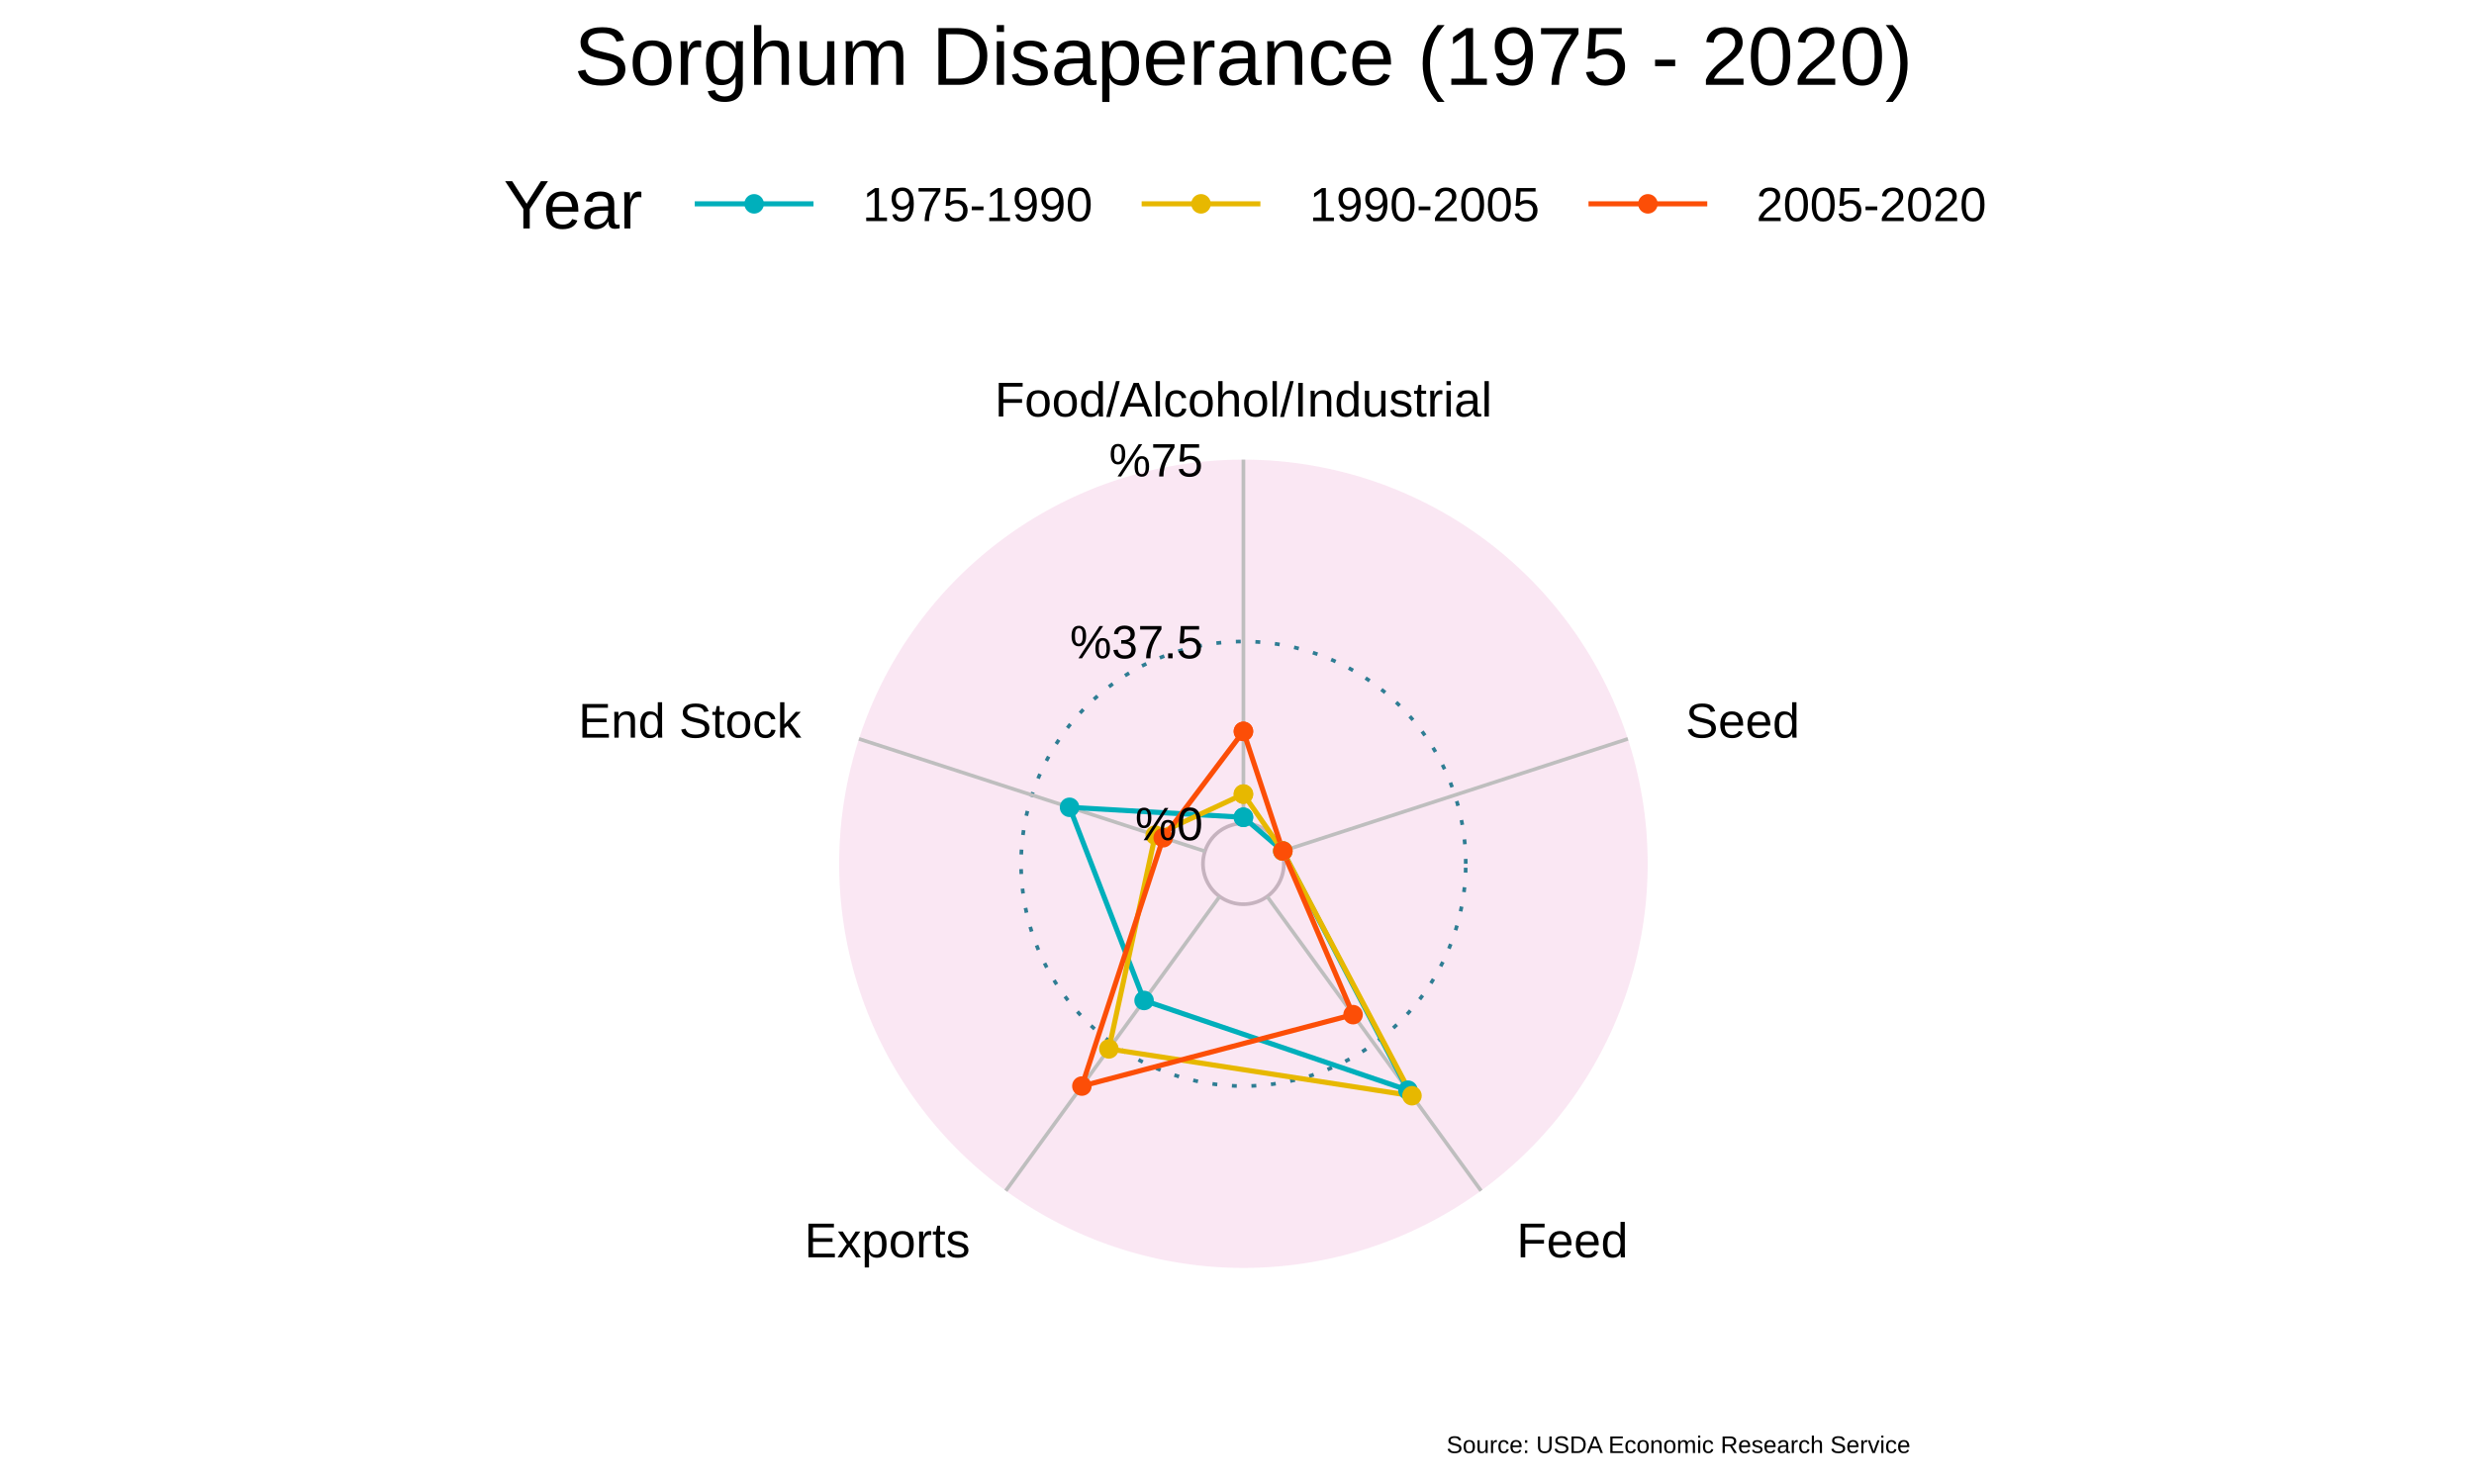
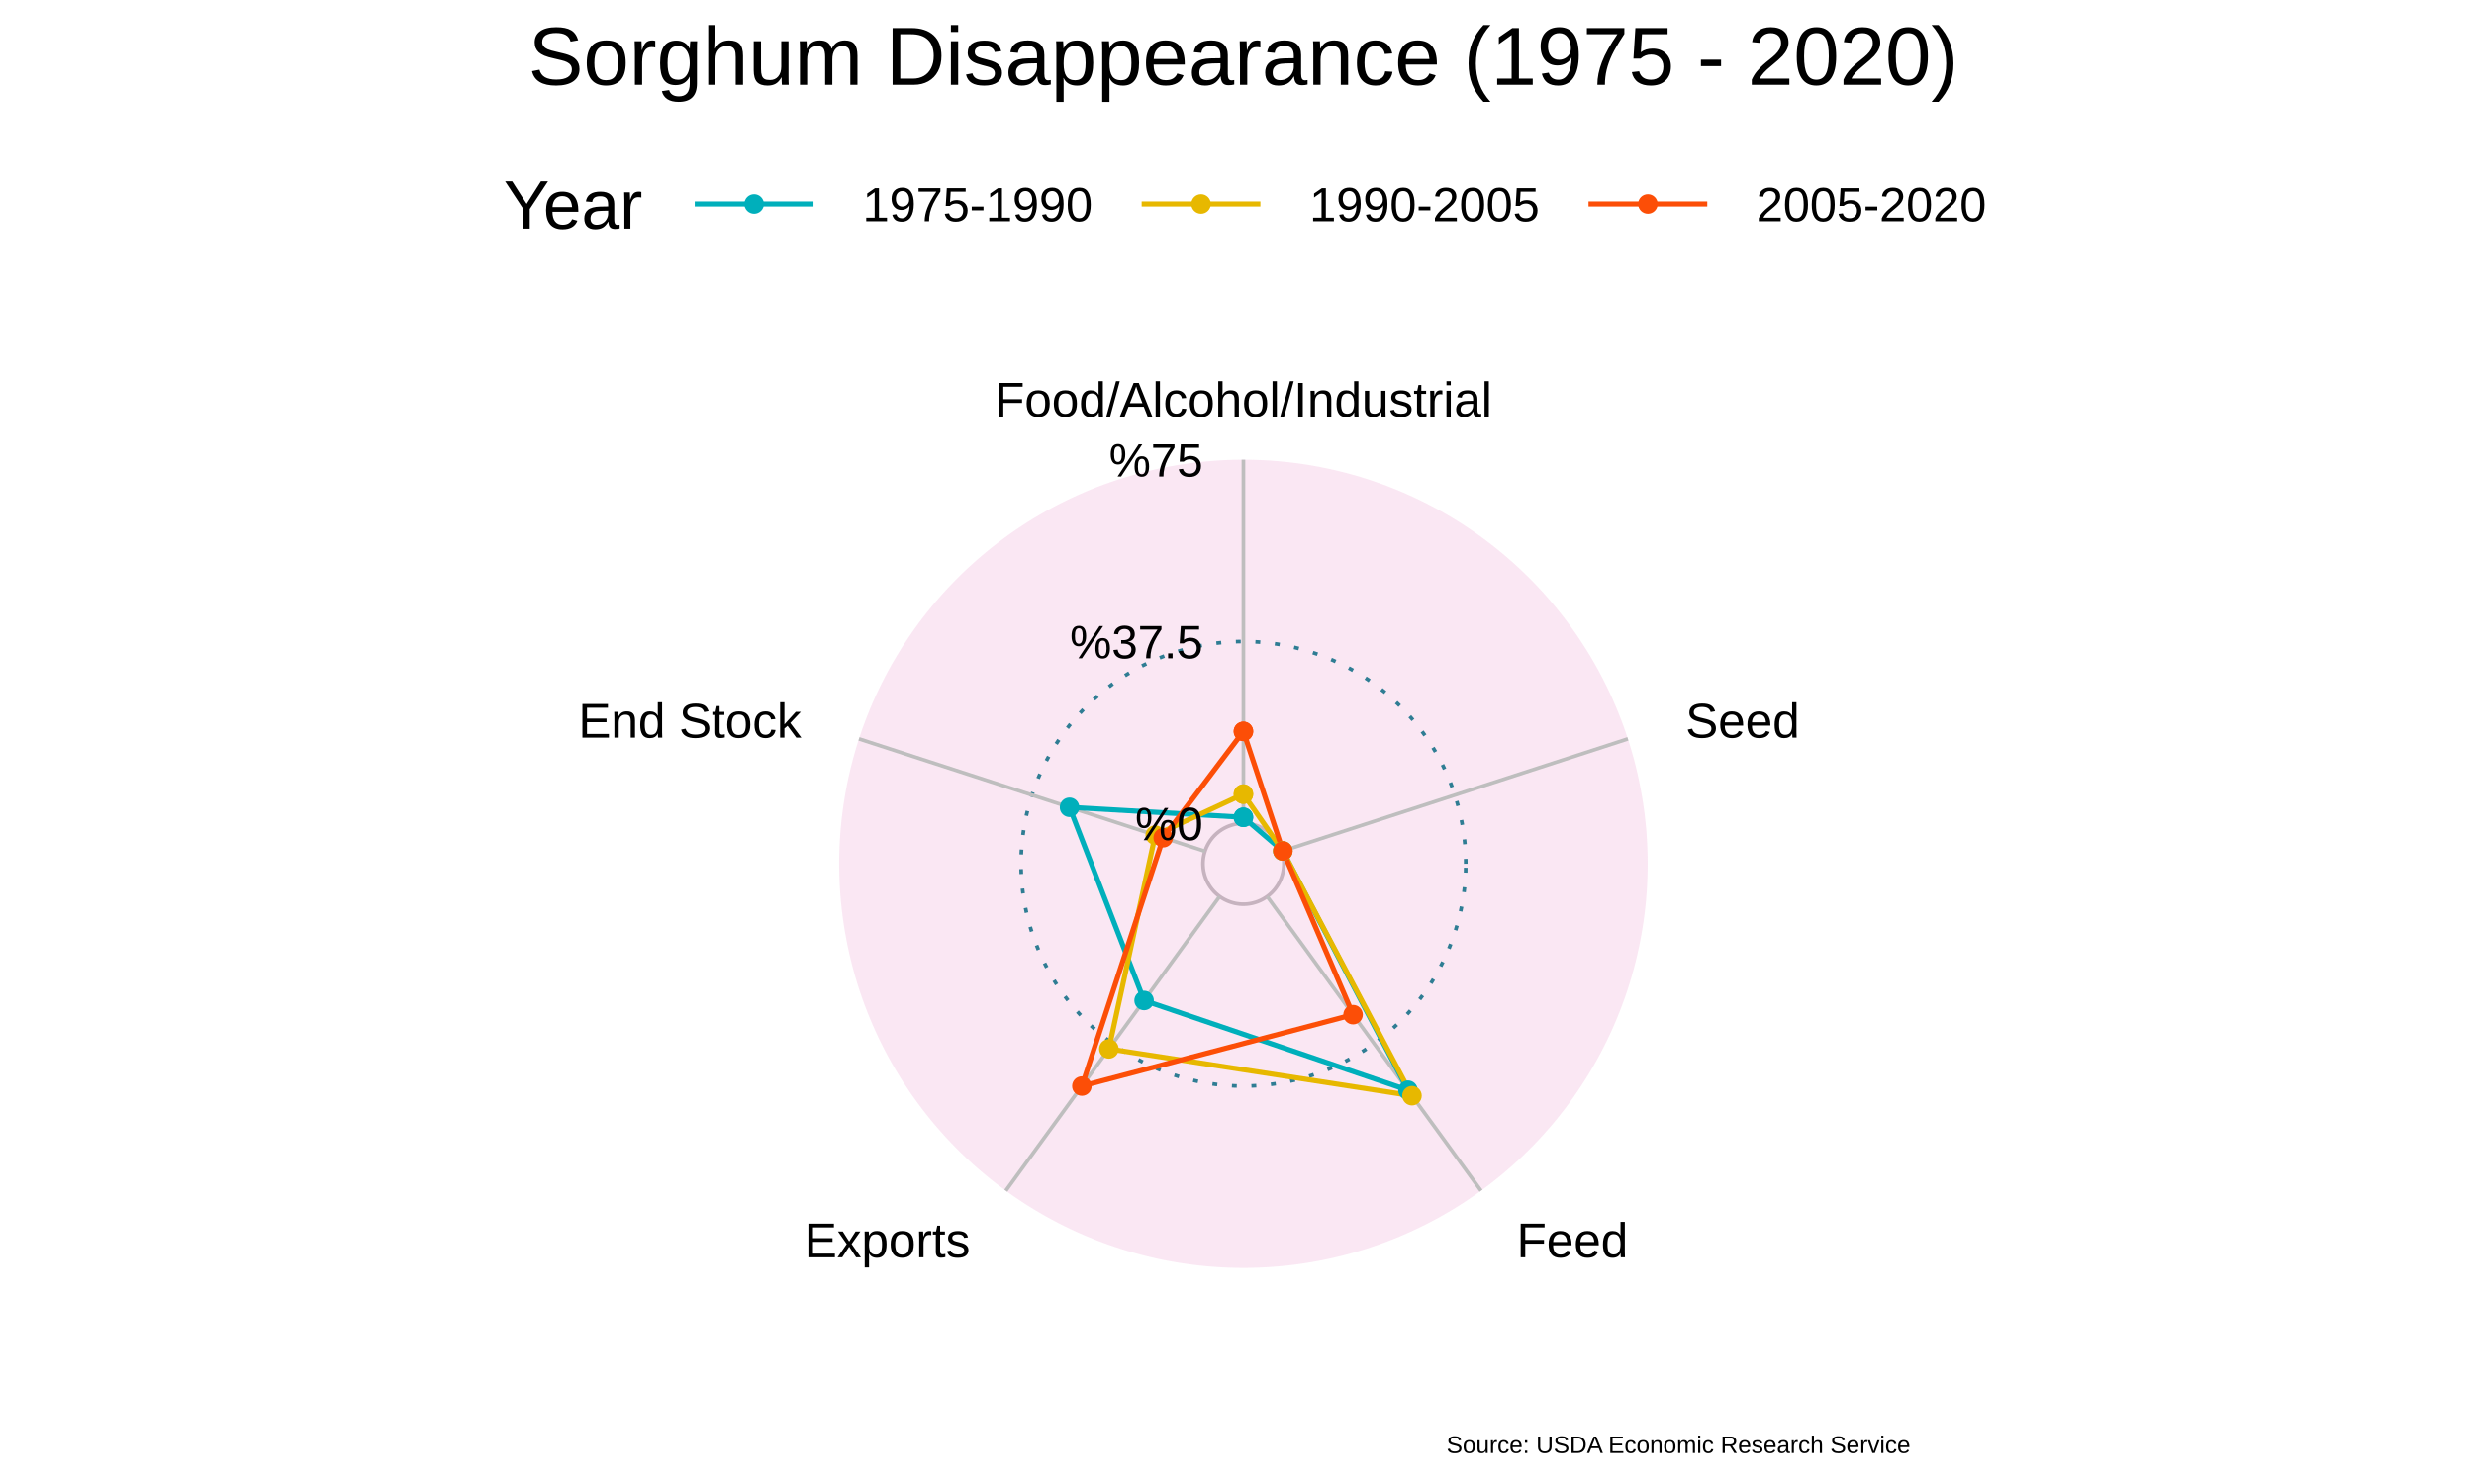
<svg xmlns="http://www.w3.org/2000/svg" class="svglite" width="720.00pt" height="432.00pt" viewBox="0 0 720.00 432.00">
  <defs>
    <style type="text/css">
    .svglite line, .svglite polyline, .svglite polygon, .svglite path, .svglite rect, .svglite circle {
      fill: none;
      stroke: #000000;
      stroke-linecap: round;
      stroke-linejoin: round;
      stroke-miterlimit: 10.00;
    }
  </style>
  </defs>
  <rect width="100%" height="100%" style="stroke: none; fill: #FFFFFF;" />
  <defs>
    <clipPath id="cpMC4wMHw3MjAuMDB8MC4wMHw0MzIuMDA=">
      <rect x="0.00" y="0.00" width="720.00" height="432.00" />
    </clipPath>
  </defs>
  <g clip-path="url(#cpMC4wMHw3MjAuMDB8MC4wMHw0MzIuMDA=)">
</g>
  <defs>
    <clipPath id="cpMTU2LjU0fDU2My40NnwwLjAwfDQzMi4wMA==">
      <rect x="156.54" y="0.00" width="406.92" height="432.00" />
    </clipPath>
  </defs>
  <g clip-path="url(#cpMTU2LjU0fDU2My40NnwwLjAwfDQzMi4wMA==)">
    <rect x="156.54" y="0.00" width="406.92" height="432.00" style="stroke-width: 1.45; stroke: #FFFFFF; fill: #FFFFFF;" />
  </g>
  <g clip-path="url(#cpMC4wMHw3MjAuMDB8MC4wMHw0MzIuMDA=)">
</g>
  <defs>
    <clipPath id="cpMTY3Ljc1fDU1NS45OXw5Ni4xNXw0MDYuNzU=">
      <rect x="167.75" y="96.15" width="388.24" height="310.59" />
    </clipPath>
  </defs>
  <g clip-path="url(#cpMTY3Ljc1fDU1NS45OXw5Ni4xNXw0MDYuNzU=)">
    <rect x="167.75" y="96.15" width="388.24" height="310.59" style="stroke-width: 1.45; stroke: none; fill: #FFFFFF;" />
    <text x="282.34" y="366.01" text-anchor="end" style="font-size: 14.23px; font-family: Arial;" textLength="48.20px" lengthAdjust="spacingAndGlyphs">Exports</text>
    <text x="233.19" y="214.74" text-anchor="end" style="font-size: 14.23px; font-family: Arial;" textLength="64.80px" lengthAdjust="spacingAndGlyphs">End Stock</text>
    <polyline points="373.63,251.45 373.63,251.24 373.63,251.04 373.62,250.83 373.60,250.63 373.59,250.42 373.57,250.22 373.54,250.01 373.52,249.81 373.49,249.60 373.45,249.40 373.42,249.20 373.37,249.00 373.33,248.80 373.28,248.60 373.23,248.40 373.17,248.20 373.12,248.00 373.05,247.80 372.99,247.61 372.92,247.42 372.85,247.22 372.77,247.03 372.69,246.84 372.61,246.65 372.52,246.46 372.44,246.28 372.34,246.10 372.25,245.91 372.15,245.73 372.05,245.55 371.94,245.38 371.84,245.20 371.72,245.03 371.61,244.86 371.49,244.69 371.37,244.52 371.25,244.35 371.13,244.19 371.00,244.03 370.87,243.87 370.73,243.71 370.59,243.56 370.46,243.41 370.31,243.26 370.17,243.11 370.02,242.97 369.87,242.83 369.72,242.69 369.57,242.55 369.41,242.42 369.25,242.29 369.09,242.16 368.92,242.04 368.76,241.91 368.59,241.79 368.42,241.68 368.25,241.57 368.07,241.46 367.90,241.35 367.72,241.24 367.54,241.14 367.36,241.05 367.18,240.95 366.99,240.86 366.81,240.77 366.62,240.69 366.43,240.61 366.24,240.53 366.05,240.45 365.85,240.38 365.66,240.31 365.46,240.25 365.27,240.19 365.07,240.13 364.87,240.07 364.67,240.02 364.47,239.98 364.27,239.93 364.07,239.89 363.87,239.86 363.66,239.82 363.46,239.79 363.25,239.77 363.05,239.74 362.84,239.73 362.64,239.71 362.43,239.70 362.23,239.69 362.02,239.69 361.82,239.69 361.61,239.69 361.40,239.69 361.20,239.70 360.99,239.72 360.79,239.73 360.58,239.76 360.38,239.78 360.18,239.81 359.97,239.84 359.77,239.87 359.57,239.91 359.36,239.95 359.16,240.00 358.96,240.05 358.77,240.10 358.57,240.16 358.37,240.22 358.17,240.28 357.98,240.35 357.79,240.42 357.59,240.49 357.40,240.57 357.21,240.65 357.02,240.73 356.84,240.82 356.65,240.91 356.47,241.00 356.29,241.09 356.10,241.19 355.93,241.30 355.75,241.40 355.57,241.51 355.40,241.62 355.23,241.74 355.06,241.85 354.89,241.97 354.73,242.10 354.57,242.22 354.41,242.35 354.25,242.49 354.09,242.62 353.94,242.76 353.79,242.90 353.64,243.04 353.49,243.19 353.35,243.33 353.21,243.48 353.07,243.64 352.94,243.79 352.80,243.95 352.67,244.11 352.55,244.27 352.42,244.44 352.30,244.60 352.18,244.77 352.07,244.94 351.96,245.11 351.85,245.29 351.74,245.46 351.64,245.64 351.54,245.82 351.44,246.00 351.35,246.19 351.26,246.37 351.17,246.56 351.08,246.75 351.00,246.94 350.93,247.13 350.85,247.32 350.78,247.51 350.71,247.71 350.65,247.90 350.59,248.10 350.53,248.30 350.48,248.50 350.43,248.70 350.38,248.90 350.34,249.10 350.30,249.30 350.27,249.50 350.23,249.71 350.20,249.91 350.18,250.11 350.16,250.32 350.14,250.52 350.13,250.73 350.11,250.94 350.11,251.14 350.10,251.35 350.10,251.55 350.11,251.76 350.11,251.96 350.13,252.17 350.14,252.38 350.16,252.58 350.18,252.79 350.20,252.99 350.23,253.19 350.27,253.40 350.30,253.60 350.34,253.80 350.38,254.00 350.43,254.20 350.48,254.40 350.53,254.60 350.59,254.80 350.65,255.00 350.71,255.19 350.78,255.39 350.85,255.58 350.93,255.77 351.00,255.96 351.08,256.15 351.17,256.34 351.26,256.53 351.35,256.71 351.44,256.90 351.54,257.08 351.64,257.26 351.74,257.44 351.85,257.61 351.96,257.79 352.07,257.96 352.18,258.13 352.30,258.30 352.42,258.46 352.55,258.63 352.67,258.79 352.80,258.95 352.94,259.11 353.07,259.26 353.21,259.42 353.35,259.57 353.49,259.71 353.64,259.86 353.79,260.00 353.94,260.14 354.09,260.28 354.25,260.41 354.41,260.55 354.57,260.68 354.73,260.80 354.89,260.93 355.06,261.05 355.23,261.16 355.40,261.28 355.57,261.39 355.75,261.50 355.93,261.60 356.10,261.71 356.29,261.81 356.47,261.90 356.65,261.99 356.84,262.08 357.02,262.17 357.21,262.25 357.40,262.33 357.59,262.41 357.79,262.48 357.98,262.55 358.17,262.62 358.37,262.68 358.57,262.74 358.77,262.80 358.96,262.85 359.16,262.90 359.36,262.95 359.57,262.99 359.77,263.03 359.97,263.06 360.18,263.09 360.38,263.12 360.58,263.14 360.79,263.17 360.99,263.18 361.20,263.20 361.40,263.21 361.61,263.21 361.82,263.21 362.02,263.21 362.23,263.21 362.43,263.20 362.64,263.19 362.84,263.17 363.05,263.16 363.25,263.13 363.46,263.11 363.66,263.08 363.87,263.04 364.07,263.01 364.27,262.97 364.47,262.92 364.67,262.88 364.87,262.82 365.07,262.77 365.27,262.71 365.46,262.65 365.66,262.59 365.85,262.52 366.05,262.45 366.24,262.37 366.43,262.29 366.62,262.21 366.81,262.13 366.99,262.04 367.18,261.95 367.36,261.85 367.54,261.76 367.72,261.66 367.90,261.55 368.07,261.44 368.25,261.33 368.42,261.22 368.59,261.11 368.76,260.99 368.92,260.86 369.09,260.74 369.25,260.61 369.41,260.48 369.57,260.35 369.72,260.21 369.87,260.07 370.02,259.93 370.17,259.79 370.31,259.64 370.46,259.49 370.59,259.34 370.73,259.19 370.87,259.03 371.00,258.87 371.13,258.71 371.25,258.55 371.37,258.38 371.49,258.21 371.61,258.04 371.72,257.87 371.84,257.70 371.94,257.52 372.05,257.35 372.15,257.17 372.25,256.99 372.34,256.80 372.44,256.62 372.52,256.43 372.61,256.25 372.69,256.06 372.77,255.87 372.85,255.68 372.92,255.48 372.99,255.29 373.05,255.10 373.12,254.90 373.17,254.70 373.23,254.50 373.28,254.30 373.33,254.10 373.37,253.90 373.42,253.70 373.45,253.50 373.49,253.30 373.52,253.09 373.54,252.89 373.57,252.68 373.59,252.48 373.60,252.27 373.62,252.07 373.63,251.86 373.63,251.66 373.63,251.45 " style="stroke-width: 1.07; stroke: #BEBEBE; stroke-linecap: butt;" />
    <polyline points="426.57,251.45 426.56,250.32 426.54,249.19 426.49,248.05 426.42,246.92 426.33,245.79 426.22,244.67 426.09,243.54 425.94,242.42 425.77,241.30 425.59,240.18 425.38,239.07 425.15,237.96 424.91,236.85 424.64,235.75 424.36,234.66 424.05,233.57 423.73,232.48 423.39,231.40 423.03,230.33 422.65,229.26 422.25,228.20 421.84,227.15 421.40,226.10 420.95,225.06 420.48,224.03 419.99,223.01 419.48,222.00 418.96,220.99 418.42,220.00 417.86,219.01 417.28,218.04 416.69,217.08 416.08,216.12 415.45,215.18 414.81,214.25 414.15,213.32 413.48,212.42 412.78,211.52 412.08,210.63 411.36,209.76 410.62,208.90 409.87,208.05 409.10,207.22 408.32,206.40 407.52,205.60 406.71,204.80 405.89,204.03 405.05,203.26 404.20,202.51 403.34,201.78 402.46,201.06 401.58,200.36 400.68,199.67 399.76,199.00 398.84,198.35 397.91,197.71 396.96,197.08 396.00,196.48 395.04,195.89 394.06,195.32 393.07,194.76 392.07,194.23 391.07,193.71 390.05,193.20 389.03,192.72 388.00,192.25 386.96,191.80 385.91,191.37 384.85,190.96 383.79,190.57 382.72,190.20 381.65,189.84 380.57,189.50 379.48,189.19 378.39,188.89 377.29,188.61 376.19,188.35 375.08,188.11 373.97,187.88 372.86,187.68 371.74,187.50 370.62,187.34 369.49,187.19 368.37,187.07 367.24,186.97 366.11,186.88 364.98,186.82 363.85,186.77 362.72,186.75 361.58,186.74 360.45,186.76 359.32,186.79 358.19,186.85 357.06,186.92 355.93,187.02 354.80,187.13 353.68,187.26 352.56,187.42 351.44,187.59 350.32,187.78 349.21,187.99 348.10,188.22 347.00,188.48 345.90,188.75 344.80,189.03 343.71,189.34 342.63,189.67 341.55,190.02 340.48,190.38 339.41,190.76 338.35,191.17 337.30,191.59 336.26,192.03 335.22,192.48 334.19,192.96 333.17,193.45 332.16,193.96 331.16,194.49 330.17,195.04 329.19,195.60 328.22,196.18 327.25,196.78 326.30,197.39 325.36,198.02 324.43,198.67 323.51,199.33 322.61,200.01 321.71,200.71 320.83,201.42 319.96,202.15 319.11,202.89 318.26,203.64 317.43,204.41 316.62,205.20 315.81,206.00 315.03,206.81 314.25,207.64 313.49,208.48 312.75,209.33 312.02,210.20 311.30,211.07 310.60,211.97 309.92,212.87 309.25,213.78 308.60,214.71 307.97,215.65 307.35,216.60 306.75,217.56 306.16,218.53 305.60,219.51 305.05,220.50 304.51,221.49 304.00,222.50 303.50,223.52 303.02,224.55 302.56,225.58 302.11,226.62 301.69,227.67 301.28,228.73 300.89,229.79 300.52,230.86 300.17,231.94 299.84,233.02 299.53,234.11 299.23,235.20 298.96,236.30 298.70,237.41 298.47,238.51 298.25,239.63 298.05,240.74 297.88,241.86 297.72,242.98 297.58,244.10 297.46,245.23 297.36,246.36 297.28,247.49 297.22,248.62 297.18,249.75 297.16,250.88 297.16,252.02 297.18,253.15 297.22,254.28 297.28,255.41 297.36,256.54 297.46,257.67 297.58,258.80 297.72,259.92 297.88,261.04 298.05,262.16 298.25,263.27 298.47,264.39 298.70,265.49 298.96,266.60 299.23,267.70 299.53,268.79 299.84,269.88 300.17,270.96 300.52,272.04 300.89,273.11 301.28,274.17 301.69,275.23 302.11,276.28 302.56,277.32 303.02,278.35 303.50,279.38 304.00,280.40 304.51,281.40 305.05,282.40 305.60,283.39 306.16,284.37 306.75,285.34 307.35,286.30 307.97,287.25 308.60,288.19 309.25,289.12 309.92,290.03 310.60,290.93 311.30,291.83 312.02,292.70 312.75,293.57 313.49,294.42 314.25,295.26 315.03,296.09 315.81,296.90 316.62,297.70 317.43,298.49 318.26,299.26 319.11,300.01 319.96,300.75 320.83,301.48 321.71,302.19 322.61,302.89 323.51,303.56 324.43,304.23 325.36,304.88 326.30,305.51 327.25,306.12 328.22,306.72 329.19,307.30 330.17,307.86 331.16,308.41 332.16,308.94 333.17,309.45 334.19,309.94 335.22,310.42 336.26,310.87 337.30,311.31 338.35,311.73 339.41,312.14 340.48,312.52 341.55,312.88 342.63,313.23 343.71,313.56 344.80,313.87 345.90,314.15 347.00,314.42 348.10,314.68 349.21,314.91 350.32,315.12 351.44,315.31 352.56,315.48 353.68,315.64 354.80,315.77 355.93,315.88 357.06,315.98 358.19,316.05 359.32,316.11 360.45,316.14 361.58,316.16 362.72,316.15 363.85,316.13 364.98,316.08 366.11,316.02 367.24,315.93 368.37,315.83 369.49,315.71 370.62,315.56 371.74,315.40 372.86,315.22 373.97,315.01 375.08,314.79 376.19,314.55 377.29,314.29 378.39,314.01 379.48,313.71 380.57,313.40 381.65,313.06 382.72,312.70 383.79,312.33 384.85,311.94 385.91,311.52 386.96,311.09 388.00,310.65 389.03,310.18 390.05,309.70 391.07,309.19 392.07,308.67 393.07,308.14 394.06,307.58 395.04,307.01 396.00,306.42 396.96,305.82 397.91,305.19 398.84,304.55 399.76,303.90 400.68,303.23 401.58,302.54 402.46,301.84 403.34,301.12 404.20,300.39 405.05,299.64 405.89,298.87 406.71,298.10 407.52,297.30 408.32,296.50 409.10,295.68 409.87,294.85 410.62,294.00 411.36,293.14 412.08,292.27 412.78,291.38 413.48,290.48 414.15,289.58 414.81,288.65 415.45,287.72 416.08,286.78 416.69,285.82 417.28,284.86 417.86,283.89 418.42,282.90 418.96,281.91 419.48,280.90 419.99,279.89 420.48,278.87 420.95,277.84 421.40,276.80 421.84,275.75 422.25,274.70 422.65,273.64 423.03,272.57 423.39,271.50 423.73,270.42 424.05,269.33 424.36,268.24 424.64,267.15 424.91,266.05 425.15,264.94 425.38,263.83 425.59,262.72 425.77,261.60 425.94,260.48 426.09,259.36 426.22,258.23 426.33,257.11 426.42,255.98 426.49,254.85 426.54,253.71 426.56,252.58 426.57,251.45 " style="stroke-width: 1.07; stroke: #007A87; stroke-dasharray: 1.42,4.27; stroke-linecap: butt;" />
    <polyline points="479.52,251.45 479.50,249.39 479.44,247.33 479.35,245.28 479.23,243.22 479.07,241.17 478.87,239.12 478.64,237.07 478.37,235.03 478.06,232.99 477.72,230.96 477.34,228.94 476.93,226.92 476.48,224.91 476.00,222.91 475.49,220.92 474.93,218.93 474.35,216.96 473.73,215.00 473.07,213.04 472.38,211.10 471.66,209.18 470.90,207.26 470.11,205.36 469.29,203.47 468.43,201.60 467.54,199.74 466.62,197.90 465.67,196.08 464.69,194.27 463.67,192.48 462.62,190.70 461.54,188.95 460.43,187.22 459.29,185.50 458.13,183.81 456.93,182.13 455.70,180.48 454.44,178.85 453.16,177.24 451.85,175.65 450.50,174.09 449.14,172.55 447.74,171.03 446.32,169.54 444.88,168.08 443.40,166.64 441.91,165.22 440.39,163.84 438.84,162.48 437.27,161.14 435.68,159.84 434.07,158.56 432.43,157.31 430.77,156.09 429.09,154.90 427.39,153.74 425.67,152.60 423.93,151.50 422.17,150.43 420.39,149.39 418.60,148.38 416.79,147.41 414.96,146.46 413.11,145.55 411.25,144.67 409.37,143.82 407.48,143.00 405.58,142.22 403.66,141.47 401.73,140.76 399.79,140.08 397.83,139.43 395.87,138.82 393.89,138.24 391.90,137.70 389.91,137.19 387.90,136.72 385.89,136.28 383.87,135.88 381.85,135.51 379.81,135.18 377.78,134.88 375.73,134.62 373.69,134.40 371.64,134.21 369.58,134.05 367.53,133.94 365.47,133.86 363.41,133.81 361.35,133.80 359.29,133.83 357.24,133.89 355.18,133.99 353.12,134.13 351.07,134.30 349.02,134.50 346.98,134.75 344.94,135.03 342.90,135.34 340.88,135.69 338.85,136.07 336.84,136.49 334.83,136.95 332.83,137.44 330.84,137.97 328.86,138.53 326.89,139.12 324.93,139.75 322.98,140.42 321.04,141.11 319.11,141.84 317.20,142.61 315.30,143.41 313.42,144.24 311.55,145.10 309.70,146.00 307.86,146.93 306.04,147.89 304.24,148.88 302.45,149.91 300.68,150.96 298.93,152.05 297.20,153.17 295.49,154.31 293.80,155.49 292.13,156.70 290.49,157.93 288.86,159.19 287.26,160.49 285.68,161.81 284.12,163.15 282.59,164.53 281.08,165.93 279.59,167.35 278.13,168.81 276.70,170.29 275.29,171.79 273.91,173.32 272.56,174.87 271.23,176.44 269.93,178.04 268.66,179.66 267.42,181.30 266.21,182.97 265.02,184.65 263.87,186.36 262.74,188.08 261.65,189.83 260.59,191.59 259.55,193.37 258.55,195.17 257.58,196.99 256.65,198.82 255.74,200.67 254.87,202.53 254.03,204.41 253.22,206.31 252.45,208.22 251.71,210.14 251.00,212.07 250.33,214.02 249.69,215.98 249.09,217.95 248.52,219.92 247.99,221.91 247.49,223.91 247.02,225.92 246.59,227.93 246.20,229.95 245.84,231.98 245.52,234.01 245.23,236.05 244.98,238.09 244.76,240.14 244.58,242.19 244.44,244.25 244.33,246.30 244.26,248.36 244.22,250.42 244.22,252.48 244.26,254.54 244.33,256.60 244.44,258.65 244.58,260.71 244.76,262.76 244.98,264.81 245.23,266.85 245.52,268.89 245.84,270.92 246.20,272.95 246.59,274.97 247.02,276.98 247.49,278.99 247.99,280.99 248.52,282.98 249.09,284.95 249.69,286.92 250.33,288.88 251.00,290.83 251.71,292.76 252.45,294.68 253.22,296.59 254.03,298.49 254.87,300.37 255.74,302.23 256.65,304.08 257.58,305.91 258.55,307.73 259.55,309.53 260.59,311.31 261.65,313.07 262.74,314.82 263.87,316.54 265.02,318.25 266.21,319.93 267.42,321.60 268.66,323.24 269.93,324.86 271.23,326.46 272.56,328.03 273.91,329.58 275.29,331.11 276.70,332.61 278.13,334.09 279.59,335.55 281.08,336.97 282.59,338.37 284.12,339.75 285.68,341.09 287.26,342.41 288.86,343.71 290.49,344.97 292.13,346.20 293.80,347.41 295.49,348.59 297.20,349.73 298.93,350.85 300.68,351.94 302.45,352.99 304.24,354.02 306.04,355.01 307.86,355.97 309.70,356.90 311.55,357.80 313.42,358.66 315.30,359.49 317.20,360.29 319.11,361.06 321.04,361.79 322.98,362.48 324.93,363.15 326.89,363.78 328.86,364.37 330.84,364.93 332.83,365.46 334.83,365.95 336.84,366.41 338.85,366.83 340.88,367.21 342.90,367.56 344.94,367.87 346.98,368.15 349.02,368.40 351.07,368.60 353.12,368.77 355.18,368.91 357.24,369.01 359.29,369.07 361.35,369.10 363.41,369.09 365.47,369.04 367.53,368.96 369.58,368.85 371.64,368.69 373.69,368.50 375.73,368.28 377.78,368.02 379.81,367.72 381.85,367.39 383.87,367.02 385.89,366.62 387.90,366.18 389.91,365.71 391.90,365.20 393.89,364.66 395.87,364.08 397.83,363.47 399.79,362.82 401.73,362.14 403.66,361.43 405.58,360.68 407.48,359.90 409.37,359.08 411.25,358.23 413.11,357.35 414.96,356.44 416.79,355.49 418.60,354.52 420.39,353.51 422.17,352.47 423.93,351.40 425.67,350.30 427.39,349.16 429.09,348.00 430.77,346.81 432.43,345.59 434.07,344.34 435.68,343.06 437.27,341.76 438.84,340.42 440.39,339.06 441.91,337.68 443.40,336.26 444.88,334.82 446.32,333.36 447.74,331.87 449.14,330.35 450.50,328.81 451.85,327.25 453.16,325.66 454.44,324.05 455.70,322.42 456.93,320.77 458.13,319.09 459.29,317.40 460.43,315.68 461.54,313.95 462.62,312.20 463.67,310.42 464.69,308.63 465.67,306.82 466.62,305.00 467.54,303.16 468.43,301.30 469.29,299.43 470.11,297.54 470.90,295.64 471.66,293.72 472.38,291.80 473.07,289.86 473.73,287.90 474.35,285.94 474.93,283.97 475.49,281.98 476.00,279.99 476.48,277.99 476.93,275.98 477.34,273.96 477.72,271.94 478.06,269.91 478.37,267.87 478.64,265.83 478.87,263.78 479.07,261.73 479.23,259.68 479.35,257.62 479.44,255.57 479.50,253.51 479.52,251.45 " style="stroke-width: 1.07; stroke: #FFFFFF; stroke-linecap: butt;" />
    <text x="361.87" y="121.25" text-anchor="middle" style="font-size: 14.23px; font-family: Arial;" textLength="144.63px" lengthAdjust="spacingAndGlyphs">Food/Alcohol/Industrial</text>
    <text x="490.54" y="214.74" style="font-size: 14.23px; font-family: Arial;" textLength="33.20px" lengthAdjust="spacingAndGlyphs">Seed</text>
    <text x="441.39" y="366.01" style="font-size: 14.23px; font-family: Arial;" textLength="32.40px" lengthAdjust="spacingAndGlyphs">Feed</text>
    <polygon points="479.52,251.45 479.50,249.39 479.44,247.33 479.35,245.28 479.23,243.22 479.07,241.17 478.87,239.12 478.64,237.07 478.37,235.03 478.06,232.99 477.72,230.96 477.34,228.94 476.93,226.92 476.48,224.91 476.00,222.91 475.49,220.92 474.93,218.93 474.35,216.96 473.73,215.00 473.07,213.04 472.38,211.10 471.66,209.18 470.90,207.26 470.11,205.36 469.29,203.47 468.43,201.60 467.54,199.74 466.62,197.90 465.67,196.08 464.69,194.27 463.67,192.48 462.62,190.70 461.54,188.95 460.43,187.22 459.29,185.50 458.13,183.81 456.93,182.13 455.70,180.48 454.44,178.85 453.16,177.24 451.85,175.65 450.50,174.09 449.14,172.55 447.74,171.03 446.32,169.54 444.88,168.08 443.40,166.64 441.91,165.22 440.39,163.84 438.84,162.48 437.27,161.14 435.68,159.84 434.07,158.56 432.43,157.31 430.77,156.09 429.09,154.90 427.39,153.74 425.67,152.60 423.93,151.50 422.17,150.43 420.39,149.39 418.60,148.38 416.79,147.41 414.96,146.46 413.11,145.55 411.25,144.67 409.37,143.82 407.48,143.00 405.58,142.22 403.66,141.47 401.73,140.76 399.79,140.08 397.83,139.43 395.87,138.82 393.89,138.24 391.90,137.70 389.91,137.19 387.90,136.72 385.89,136.28 383.87,135.88 381.85,135.51 379.81,135.18 377.78,134.88 375.73,134.62 373.69,134.40 371.64,134.21 369.58,134.05 367.53,133.94 365.47,133.86 363.41,133.81 361.35,133.80 359.29,133.83 357.24,133.89 355.18,133.99 353.12,134.13 351.07,134.30 349.02,134.50 346.98,134.75 344.94,135.03 342.90,135.34 340.88,135.69 338.85,136.07 336.84,136.49 334.83,136.95 332.83,137.44 330.84,137.97 328.86,138.53 326.89,139.12 324.93,139.75 322.98,140.42 321.04,141.11 319.11,141.84 317.20,142.61 315.30,143.41 313.42,144.24 311.55,145.10 309.70,146.00 307.86,146.93 306.04,147.89 304.24,148.88 302.45,149.91 300.68,150.96 298.93,152.05 297.20,153.17 295.49,154.31 293.80,155.49 292.13,156.70 290.49,157.93 288.86,159.19 287.26,160.49 285.68,161.81 284.12,163.15 282.59,164.53 281.08,165.93 279.59,167.35 278.13,168.81 276.70,170.29 275.29,171.79 273.91,173.32 272.56,174.87 271.23,176.44 269.93,178.04 268.66,179.66 267.42,181.30 266.21,182.97 265.02,184.65 263.87,186.36 262.74,188.08 261.65,189.83 260.59,191.59 259.55,193.37 258.55,195.17 257.58,196.99 256.65,198.82 255.74,200.67 254.87,202.53 254.03,204.41 253.22,206.31 252.45,208.22 251.71,210.14 251.00,212.07 250.33,214.02 249.69,215.98 249.09,217.95 248.52,219.92 247.99,221.91 247.49,223.91 247.02,225.92 246.59,227.93 246.20,229.95 245.84,231.98 245.52,234.01 245.23,236.05 244.98,238.09 244.76,240.14 244.58,242.19 244.44,244.25 244.33,246.30 244.26,248.36 244.22,250.42 244.22,252.48 244.26,254.54 244.33,256.60 244.44,258.65 244.58,260.71 244.76,262.76 244.98,264.81 245.23,266.85 245.52,268.89 245.84,270.92 246.20,272.95 246.59,274.97 247.02,276.98 247.49,278.99 247.99,280.99 248.52,282.98 249.09,284.95 249.69,286.92 250.33,288.88 251.00,290.83 251.71,292.76 252.45,294.68 253.22,296.59 254.03,298.49 254.87,300.37 255.74,302.23 256.65,304.08 257.58,305.91 258.55,307.73 259.55,309.53 260.59,311.31 261.65,313.07 262.74,314.82 263.87,316.54 265.02,318.25 266.21,319.93 267.42,321.60 268.66,323.24 269.93,324.86 271.23,326.46 272.56,328.03 273.91,329.58 275.29,331.11 276.70,332.61 278.13,334.09 279.59,335.55 281.08,336.97 282.59,338.37 284.12,339.75 285.68,341.09 287.26,342.41 288.86,343.71 290.49,344.97 292.13,346.20 293.80,347.41 295.49,348.59 297.20,349.73 298.93,350.85 300.68,351.94 302.45,352.99 304.24,354.02 306.04,355.01 307.86,355.97 309.70,356.90 311.55,357.80 313.42,358.66 315.30,359.49 317.20,360.29 319.11,361.06 321.04,361.79 322.98,362.48 324.93,363.15 326.89,363.78 328.86,364.37 330.84,364.93 332.83,365.46 334.83,365.95 336.84,366.41 338.85,366.83 340.88,367.21 342.90,367.56 344.94,367.87 346.98,368.15 349.02,368.40 351.07,368.60 353.12,368.77 355.18,368.91 357.24,369.01 359.29,369.07 361.35,369.10 363.41,369.09 365.47,369.04 367.53,368.96 369.58,368.85 371.64,368.69 373.69,368.50 375.73,368.28 377.78,368.02 379.81,367.72 381.85,367.39 383.87,367.02 385.89,366.62 387.90,366.18 389.91,365.71 391.90,365.20 393.89,364.66 395.87,364.08 397.83,363.47 399.79,362.82 401.73,362.14 403.66,361.43 405.58,360.68 407.48,359.90 409.37,359.08 411.25,358.23 413.11,357.35 414.96,356.44 416.79,355.49 418.60,354.52 420.39,353.51 422.17,352.47 423.93,351.40 425.67,350.30 427.39,349.16 429.09,348.00 430.77,346.81 432.43,345.59 434.07,344.34 435.68,343.06 437.27,341.76 438.84,340.42 440.39,339.06 441.91,337.68 443.40,336.26 444.88,334.82 446.32,333.36 447.74,331.87 449.14,330.35 450.50,328.81 451.85,327.25 453.16,325.66 454.44,324.05 455.70,322.42 456.93,320.77 458.13,319.09 459.29,317.40 460.43,315.68 461.54,313.95 462.62,312.20 463.67,310.42 464.69,308.63 465.67,306.82 466.62,305.00 467.54,303.16 468.43,301.30 469.29,299.43 470.11,297.54 470.90,295.64 471.66,293.72 472.38,291.80 473.07,289.86 473.73,287.90 474.35,285.94 474.93,283.97 475.49,281.98 476.00,279.99 476.48,277.99 476.93,275.98 477.34,273.96 477.72,271.94 478.06,269.91 478.37,267.87 478.64,265.83 478.87,263.78 479.07,261.73 479.23,259.68 479.35,257.62 479.44,255.57 479.50,253.51 479.52,251.45 " style="stroke-width: 1.07; stroke: none; fill: #E78AC3; fill-opacity: 0.20;" />
    <polyline points="361.87,239.69 361.87,133.80 " style="stroke-width: 1.07; stroke: #BEBEBE; stroke-linecap: butt;" />
    <polyline points="373.06,247.81 473.76,215.09 " style="stroke-width: 1.07; stroke: #BEBEBE; stroke-linecap: butt;" />
    <polyline points="368.78,260.97 431.02,346.63 " style="stroke-width: 1.07; stroke: #BEBEBE; stroke-linecap: butt;" />
    <polyline points="354.95,260.97 292.72,346.63 " style="stroke-width: 1.07; stroke: #BEBEBE; stroke-linecap: butt;" />
    <polyline points="350.68,247.81 249.98,215.09 " style="stroke-width: 1.07; stroke: #BEBEBE; stroke-linecap: butt;" />
    <polyline points="361.87,237.92 373.32,247.73 409.75,317.36 332.96,291.24 311.27,235.01 361.87,237.92 " style="stroke-width: 1.49; stroke: #00AFBB; stroke-linecap: butt;" />
    <polyline points="361.87,231.17 373.34,247.72 410.92,318.97 322.71,305.34 336.20,243.11 361.87,231.17 " style="stroke-width: 1.49; stroke: #E7B800; stroke-linecap: butt;" />
    <polyline points="361.87,212.91 373.35,247.72 393.78,295.37 314.86,316.16 338.53,243.87 361.87,212.91 " style="stroke-width: 1.49; stroke: #FC4E07; stroke-linecap: butt;" />
    <circle cx="361.87" cy="237.92" r="2.49" style="stroke-width: 0.71; stroke: #00AFBB; fill: #00AFBB;" />
    <circle cx="373.32" cy="247.73" r="2.49" style="stroke-width: 0.71; stroke: #00AFBB; fill: #00AFBB;" />
    <circle cx="409.75" cy="317.36" r="2.49" style="stroke-width: 0.71; stroke: #00AFBB; fill: #00AFBB;" />
    <circle cx="332.96" cy="291.24" r="2.49" style="stroke-width: 0.71; stroke: #00AFBB; fill: #00AFBB;" />
    <circle cx="311.27" cy="235.01" r="2.49" style="stroke-width: 0.71; stroke: #00AFBB; fill: #00AFBB;" />
    <circle cx="361.87" cy="237.92" r="2.49" style="stroke-width: 0.71; stroke: #00AFBB; fill: #00AFBB;" />
    <circle cx="361.87" cy="231.17" r="2.49" style="stroke-width: 0.71; stroke: #E7B800; fill: #E7B800;" />
    <circle cx="373.34" cy="247.72" r="2.49" style="stroke-width: 0.71; stroke: #E7B800; fill: #E7B800;" />
    <circle cx="410.92" cy="318.97" r="2.49" style="stroke-width: 0.71; stroke: #E7B800; fill: #E7B800;" />
    <circle cx="322.71" cy="305.34" r="2.49" style="stroke-width: 0.71; stroke: #E7B800; fill: #E7B800;" />
    <circle cx="336.20" cy="243.11" r="2.49" style="stroke-width: 0.71; stroke: #E7B800; fill: #E7B800;" />
    <circle cx="361.87" cy="231.17" r="2.49" style="stroke-width: 0.71; stroke: #E7B800; fill: #E7B800;" />
    <circle cx="361.87" cy="212.91" r="2.49" style="stroke-width: 0.71; stroke: #FC4E07; fill: #FC4E07;" />
    <circle cx="373.35" cy="247.72" r="2.49" style="stroke-width: 0.71; stroke: #FC4E07; fill: #FC4E07;" />
    <circle cx="393.78" cy="295.37" r="2.49" style="stroke-width: 0.71; stroke: #FC4E07; fill: #FC4E07;" />
    <circle cx="314.86" cy="316.16" r="2.49" style="stroke-width: 0.71; stroke: #FC4E07; fill: #FC4E07;" />
    <circle cx="338.53" cy="243.87" r="2.49" style="stroke-width: 0.71; stroke: #FC4E07; fill: #FC4E07;" />
    <circle cx="361.87" cy="212.91" r="2.49" style="stroke-width: 0.71; stroke: #FC4E07; fill: #FC4E07;" />
    <text x="350.10" y="244.58" text-anchor="end" style="font-size: 13.66px; font-family: Arial;" textLength="19.74px" lengthAdjust="spacingAndGlyphs">%0</text>
    <text x="350.10" y="191.64" text-anchor="end" style="font-size: 13.66px; font-family: Arial;" textLength="38.72px" lengthAdjust="spacingAndGlyphs">%37.5</text>
    <text x="350.10" y="138.70" text-anchor="end" style="font-size: 13.66px; font-family: Arial;" textLength="27.33px" lengthAdjust="spacingAndGlyphs">%75</text>
  </g>
  <g clip-path="url(#cpMC4wMHw3MjAuMDB8MC4wMHw0MzIuMDA=)">
    <rect x="138.19" y="37.47" width="447.36" height="43.74" style="stroke-width: 1.45; stroke: none; fill: #FFFFFF;" />
    <text x="166.78" y="66.51" text-anchor="middle" style="font-size: 20.00px; font-family: Arial;" textLength="42.25px" lengthAdjust="spacingAndGlyphs">Year</text>
    <rect x="197.87" y="44.94" width="43.20" height="28.80" style="stroke-width: 1.45; stroke: none; fill: #FFFFFF;" />
    <line x1="202.19" y1="59.34" x2="236.75" y2="59.34" style="stroke-width: 1.49; stroke: #00AFBB; stroke-linecap: butt;" />
    <circle cx="219.47" cy="59.34" r="2.49" style="stroke-width: 0.71; stroke: #00AFBB; fill: #00AFBB;" />
    <rect x="327.93" y="44.94" width="43.20" height="28.80" style="stroke-width: 1.45; stroke: none; fill: #FFFFFF;" />
    <line x1="332.25" y1="59.34" x2="366.81" y2="59.34" style="stroke-width: 1.49; stroke: #E7B800; stroke-linecap: butt;" />
    <circle cx="349.53" cy="59.34" r="2.49" style="stroke-width: 0.71; stroke: #E7B800; fill: #E7B800;" />
    <rect x="457.98" y="44.94" width="43.20" height="28.80" style="stroke-width: 1.45; stroke: none; fill: #FFFFFF;" />
    <line x1="462.30" y1="59.34" x2="496.86" y2="59.34" style="stroke-width: 1.49; stroke: #FC4E07; stroke-linecap: butt;" />
    <circle cx="479.58" cy="59.34" r="2.49" style="stroke-width: 0.71; stroke: #FC4E07; fill: #FC4E07;" />
    <text x="251.03" y="64.36" style="font-size: 14.00px; font-family: Arial;" textLength="66.93px" lengthAdjust="spacingAndGlyphs">1975-1990</text>
    <text x="381.09" y="64.36" style="font-size: 14.00px; font-family: Arial;" textLength="66.93px" lengthAdjust="spacingAndGlyphs">1990-2005</text>
    <text x="511.15" y="64.36" style="font-size: 14.00px; font-family: Arial;" textLength="66.93px" lengthAdjust="spacingAndGlyphs">2005-2020</text>
-     <text x="361.87" y="24.69" text-anchor="middle" style="font-size: 24.00px; font-family: Arial;" textLength="389.58px" lengthAdjust="spacingAndGlyphs">Sorghum Disaperance (1975 - 2020)</text>
+     <text x="361.87" y="24.69" text-anchor="middle" style="font-size: 24.00px; font-family: Arial;" textLength="416.28px" lengthAdjust="spacingAndGlyphs">Sorghum Disappearance (1975 - 2020)</text>
    <text x="555.99" y="422.98" text-anchor="end" style="font-size: 7.00px; font-family: Arial;" textLength="135.39px" lengthAdjust="spacingAndGlyphs">Source: USDA Economic Research Service</text>
  </g>
</svg>
